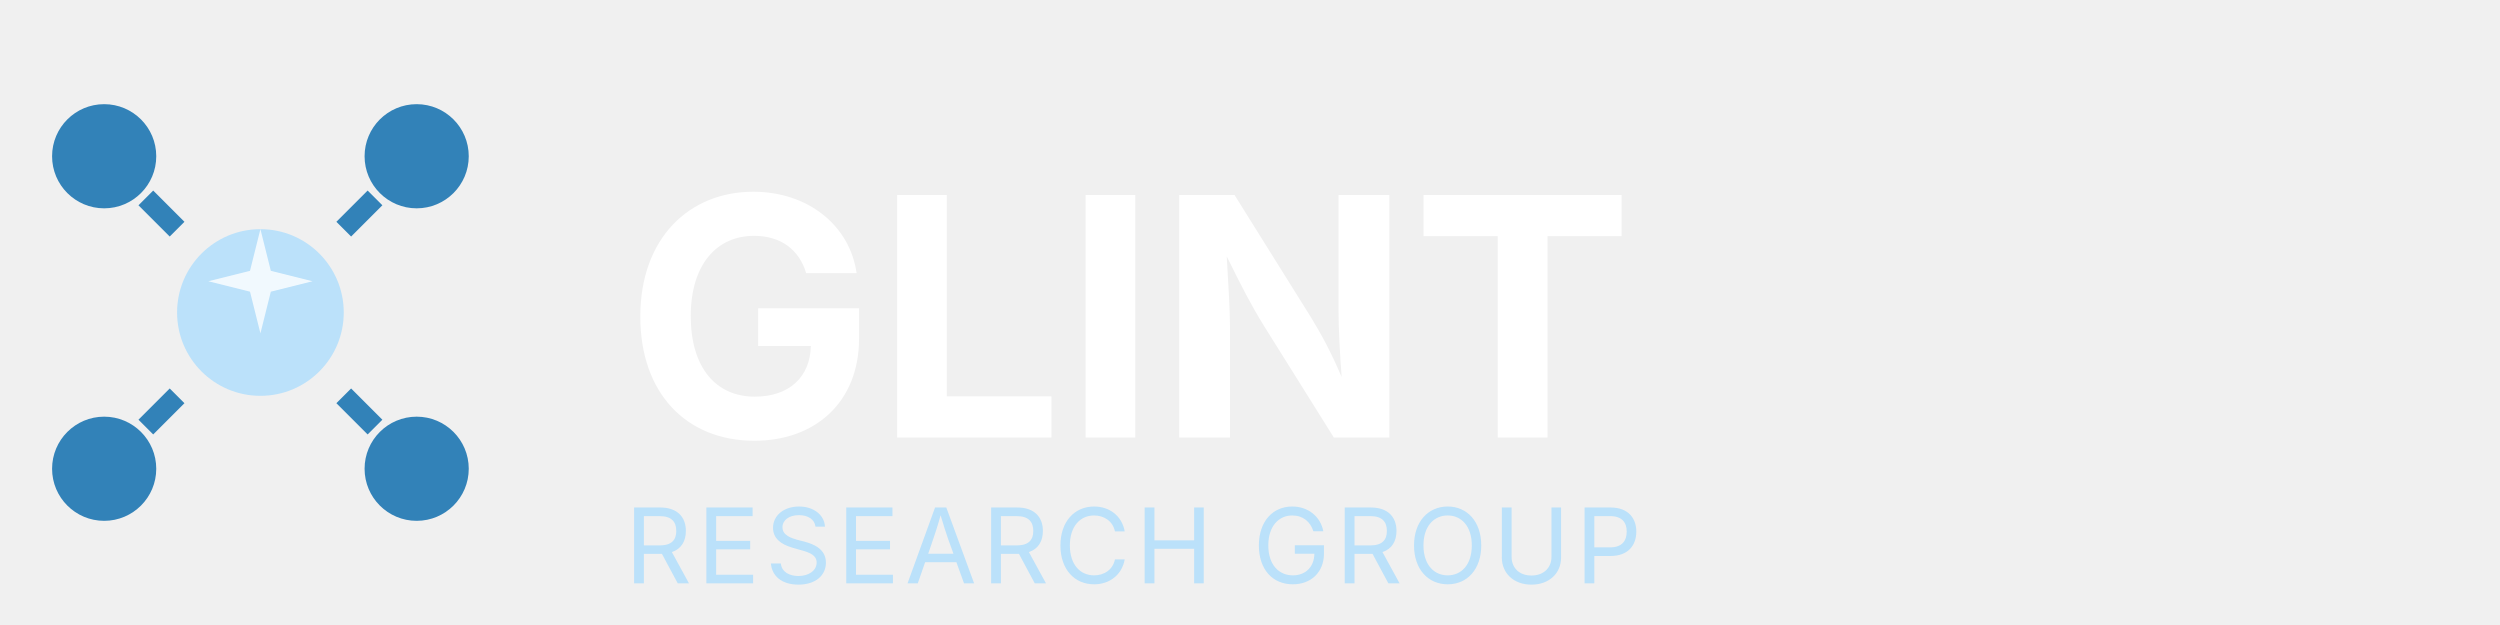
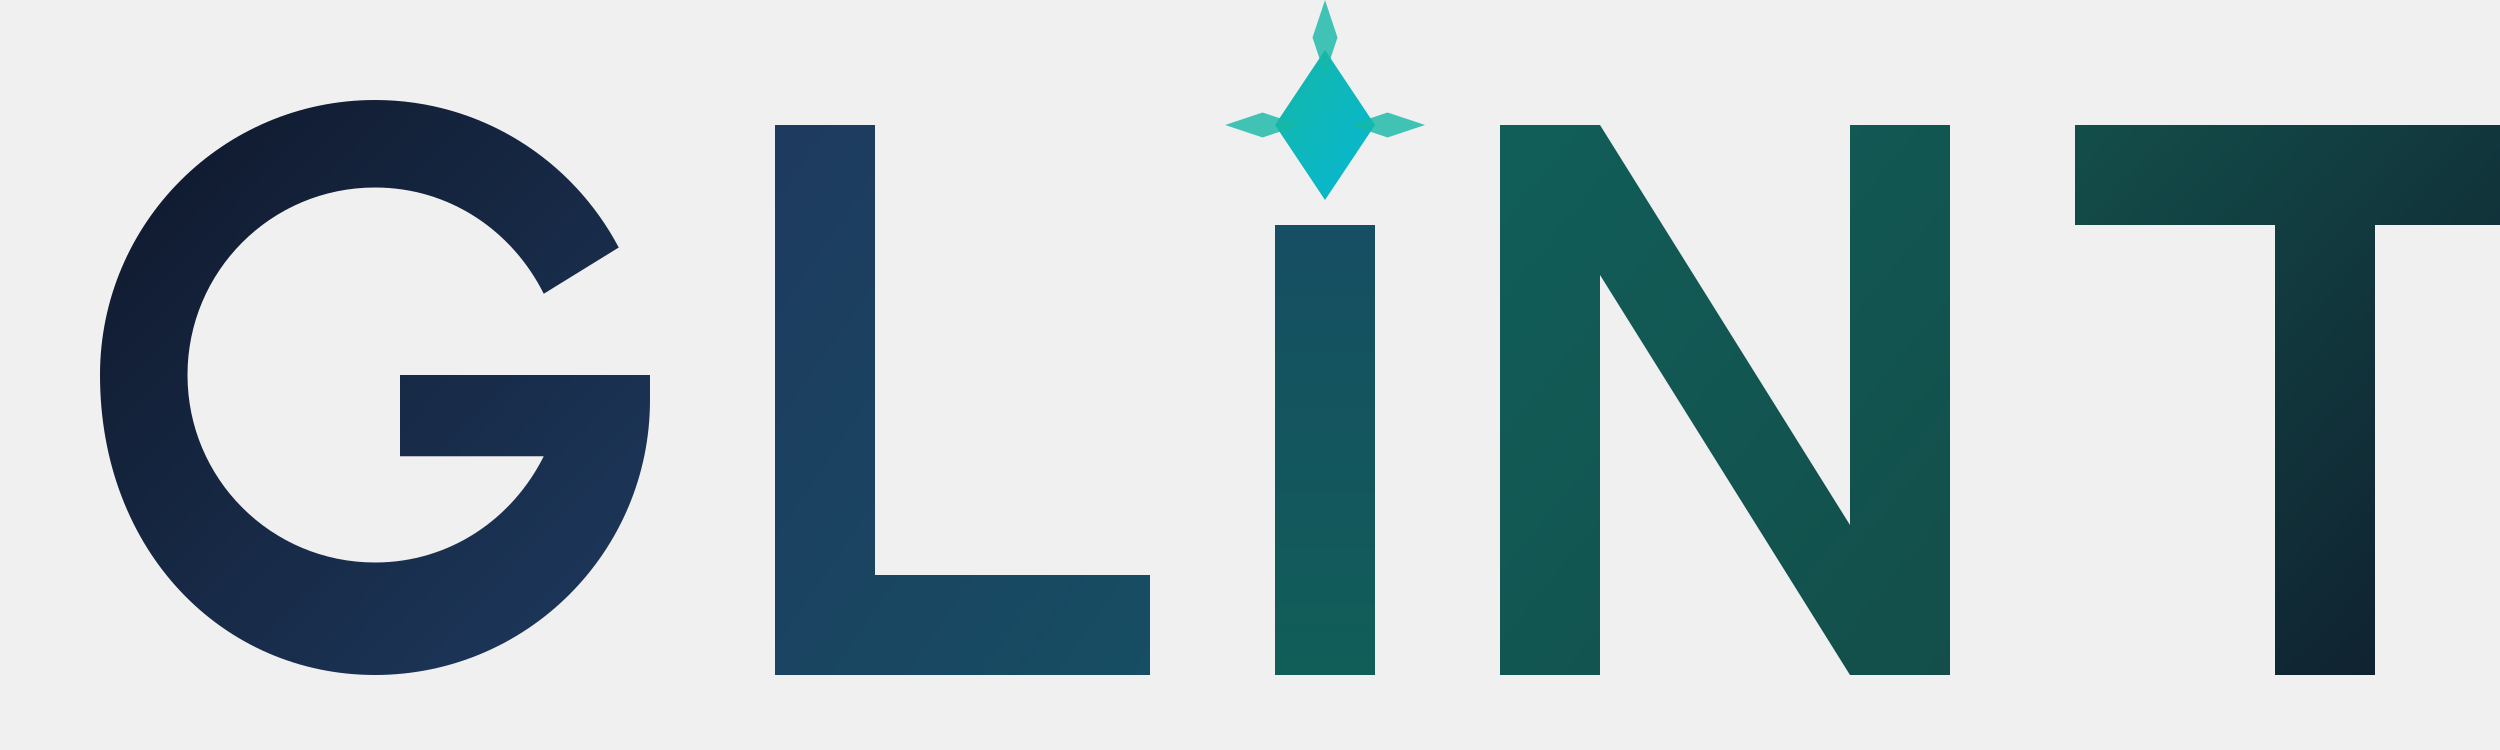
- <svg xmlns="http://www.w3.org/2000/svg" viewBox="0 0 240 60" fill="none">
-   <g transform="translate(0, 5)">
-     <circle cx="25" cy="25" r="8" fill="#BBE1FA" />
-     <circle cx="10" cy="10" r="5" fill="#3282B8" />
-     <circle cx="40" cy="10" r="5" fill="#3282B8" />
-     <circle cx="10" cy="40" r="5" fill="#3282B8" />
-     <circle cx="40" cy="40" r="5" fill="#3282B8" />
-     <line x1="17" y1="17" x2="14" y2="14" stroke="#3282B8" stroke-width="2" />
-     <line x1="33" y1="17" x2="36" y2="14" stroke="#3282B8" stroke-width="2" />
-     <line x1="17" y1="33" x2="14" y2="36" stroke="#3282B8" stroke-width="2" />
-     <line x1="33" y1="33" x2="36" y2="36" stroke="#3282B8" stroke-width="2" />
-     <path d="M25 17 L26 21 L30 22 L26 23 L25 27 L24 23 L20 22 L24 21 Z" fill="white" opacity="0.8" />
-   </g>
-   <text x="60" y="42" font-family="Inter, sans-serif" font-size="32" font-weight="700" fill="#FFFFFF">
-     GLINT
-   </text>
-   <text x="60" y="56" font-family="Inter, sans-serif" font-size="10" font-weight="400" fill="#BBE1FA" letter-spacing="0.5">
-     RESEARCH GROUP
-   </text>
+ <svg xmlns="http://www.w3.org/2000/svg" viewBox="0 0 200 60" fill="none">
+   <defs>
+     <linearGradient id="tealGradientDark" x1="0%" y1="0%" x2="100%" y2="100%">
+       <stop offset="0%" stop-color="#14B8A6" />
+       <stop offset="100%" stop-color="#06B6D4" />
+     </linearGradient>
+     <linearGradient id="gGradientDark" x1="0%" y1="0%" x2="100%" y2="100%">
+       <stop offset="0%" stop-color="#0F172A" />
+       <stop offset="100%" stop-color="#1E3A5F" />
+     </linearGradient>
+     <linearGradient id="lGradientDark" x1="0%" y1="0%" x2="100%" y2="100%">
+       <stop offset="0%" stop-color="#1E3A5F" />
+       <stop offset="100%" stop-color="#164E63" />
+     </linearGradient>
+     <linearGradient id="iGradientDark" x1="0%" y1="0%" x2="0%" y2="100%">
+       <stop offset="0%" stop-color="#164E63" />
+       <stop offset="100%" stop-color="#115E59" />
+     </linearGradient>
+     <linearGradient id="nGradientDark" x1="0%" y1="0%" x2="100%" y2="100%">
+       <stop offset="0%" stop-color="#115E59" />
+       <stop offset="100%" stop-color="#134E4A" />
+     </linearGradient>
+     <linearGradient id="tGradientDark" x1="0%" y1="0%" x2="100%" y2="100%">
+       <stop offset="0%" stop-color="#134E4A" />
+       <stop offset="100%" stop-color="#0F172A" />
+     </linearGradient>
+   </defs>
+   <path d="M8 30C8 17.85 17.85 8 30 8C38.5 8 45.8 12.8 49.5 19.8L43.5 23.5C41 18.5 36 15 30 15C21.7 15 15 21.7 15 30C15 38.3 21.7 45 30 45C36 45 41 41.5 43.5 36.5H32V30H52V32C52 44.15 42.15 54 30 54C17.85 54 8 44.15 8 30Z" fill="url(#gGradientDark)" />
+   <path d="M62 10H70V46H92V54H62V10Z" fill="url(#lGradientDark)" />
+   <rect x="102" y="18" width="8" height="36" fill="url(#iGradientDark)" />
+   <path d="M106 4L110 10L106 16L102 10L106 4Z" fill="url(#tealGradientDark)" />
+   <path d="M106 0L107 3L106 6L105 3Z" fill="#14B8A6" opacity="0.8" />
+   <path d="M98 10L101 9L104 10L101 11Z" fill="#14B8A6" opacity="0.8" />
+   <path d="M108 10L111 9L114 10L111 11Z" fill="#14B8A6" opacity="0.8" />
+   <path d="M120 10H128L148 42V10H156V54H148L128 22V54H120V10Z" fill="url(#nGradientDark)" />
+   <path d="M166 10H206V18H190V54H182V18H166V10Z" fill="url(#tGradientDark)" />
</svg>
